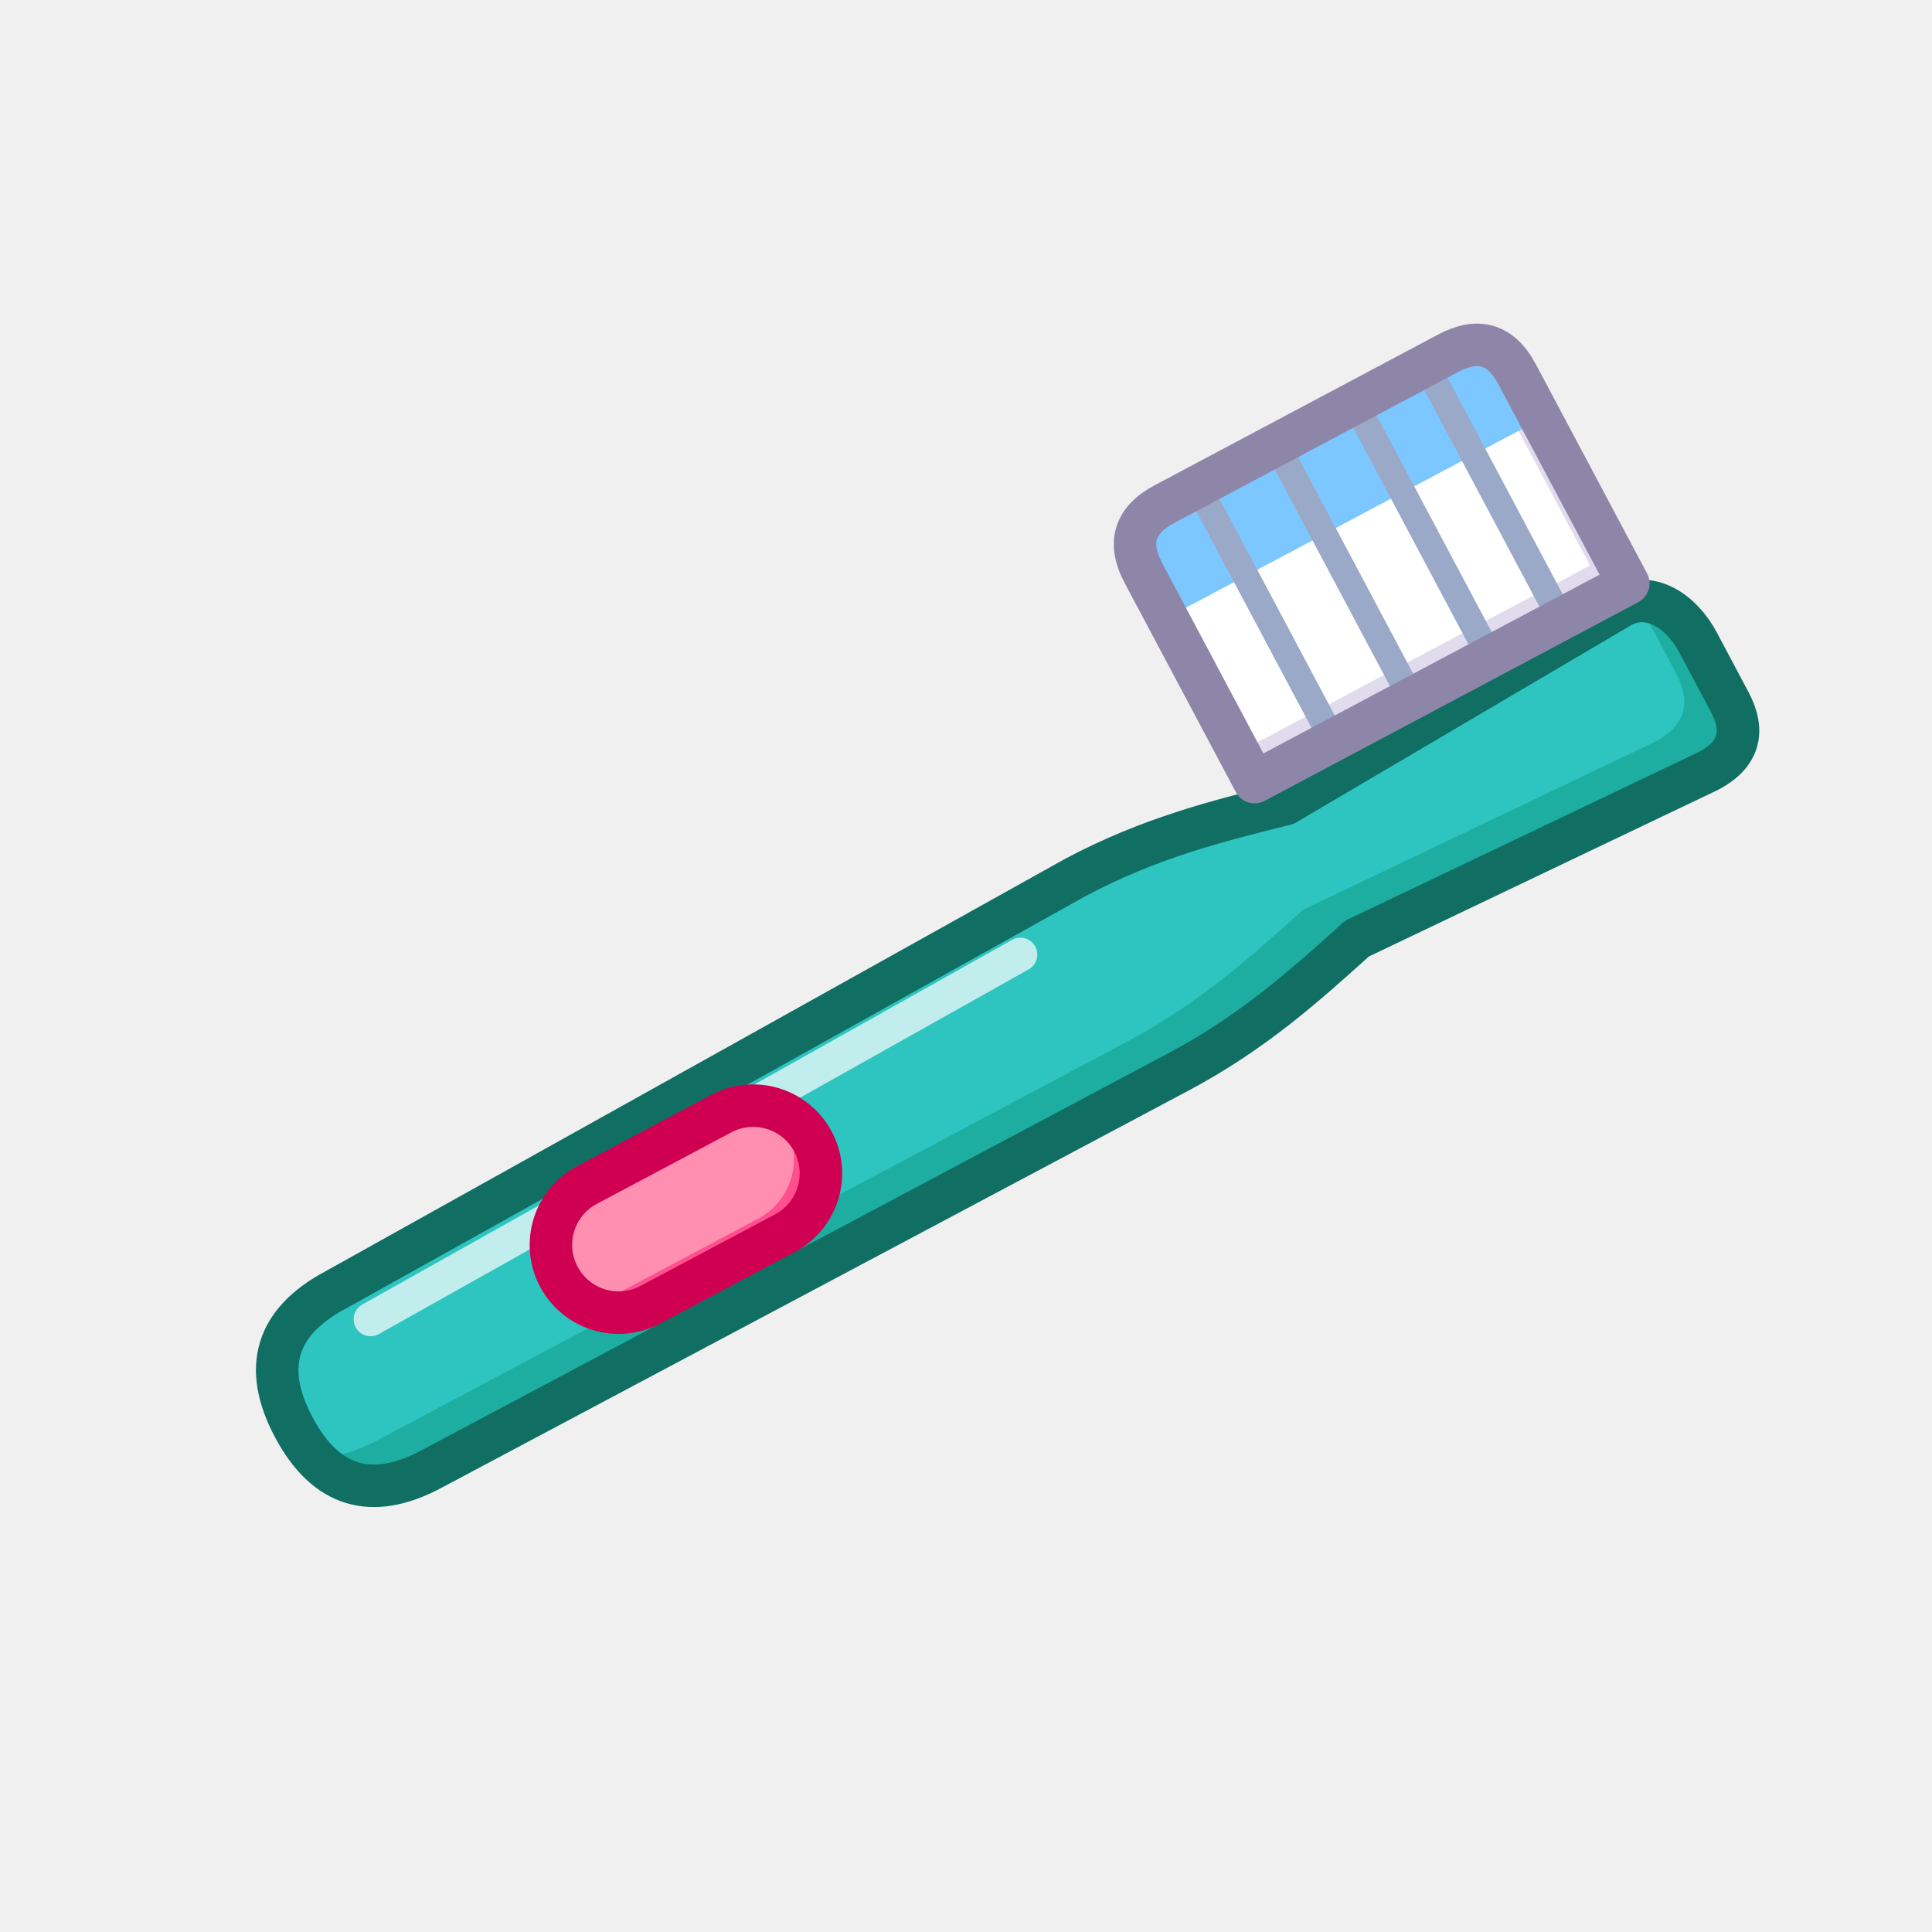
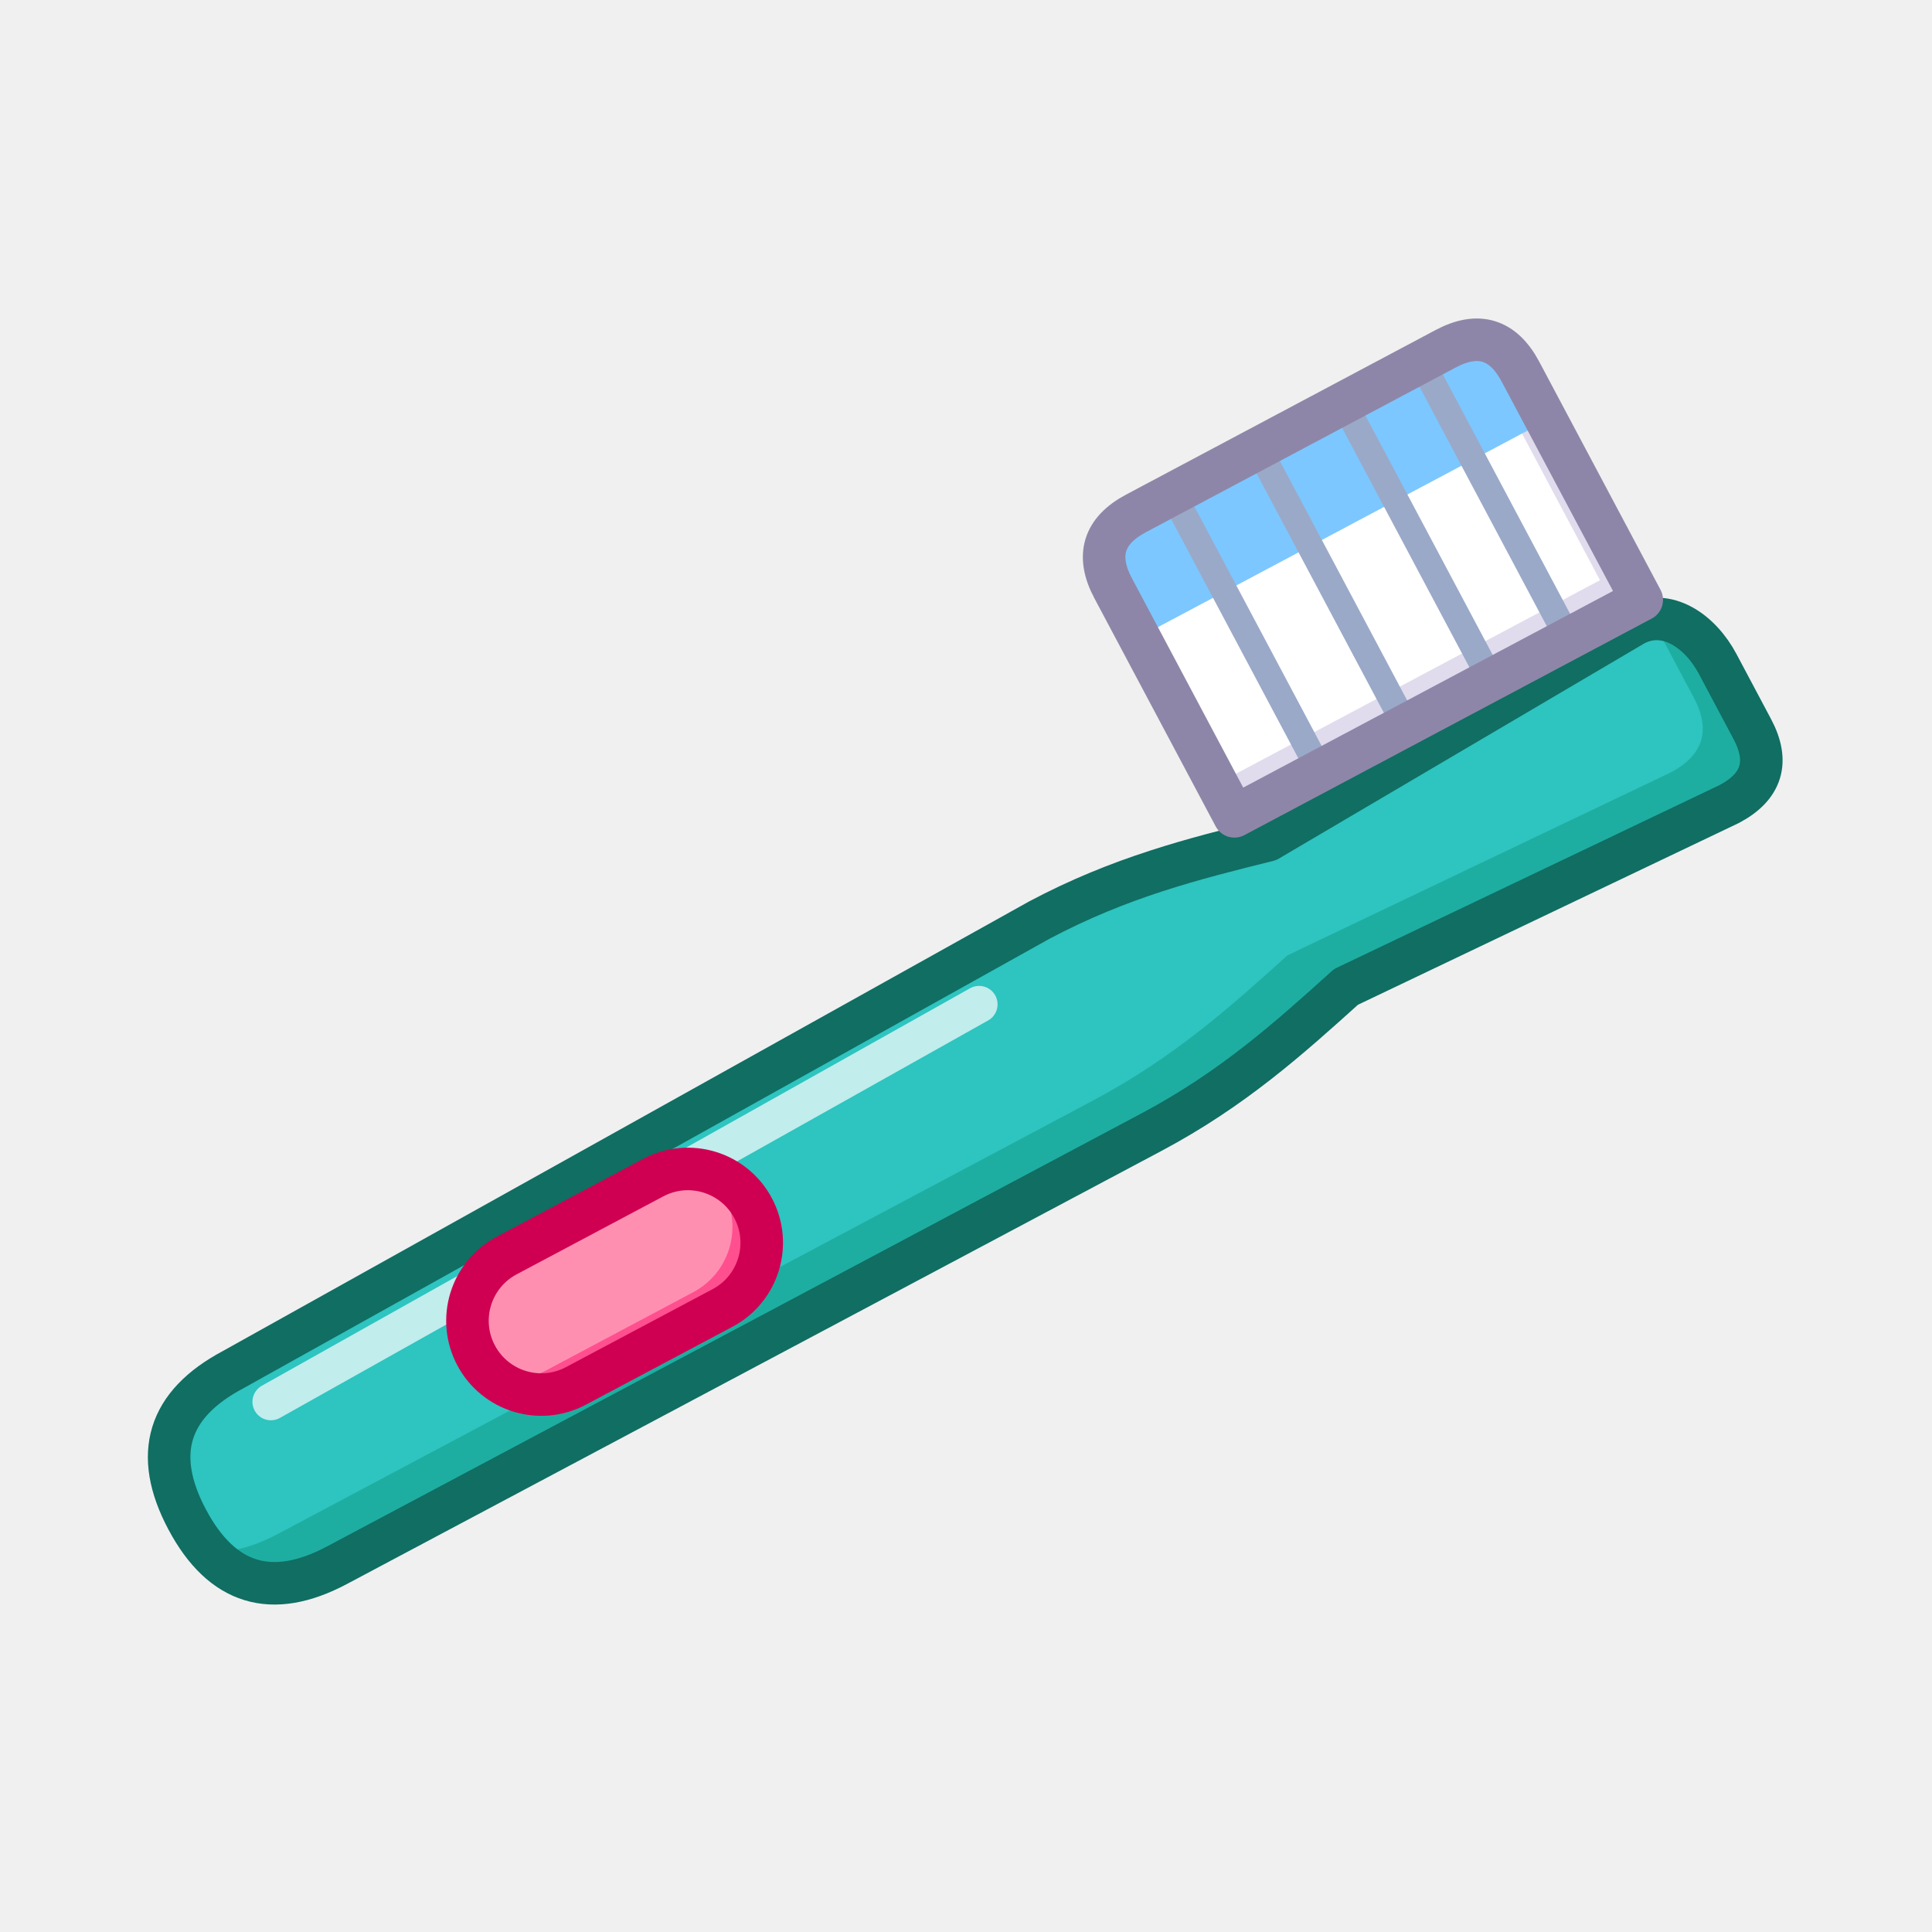
<svg xmlns="http://www.w3.org/2000/svg" viewBox="0 0 200 200" width="200" height="200">
  <defs>
    <clipPath id="c7f1605822">
      <path d="M-92,6 C-92,-2 -88,-6 -80,-6 L20,-8 C30,-8 38,-6 46,-4 L92,-6 C96,-6 98,-2 98,2 L98,10 C98,14 96,16 92,16 L46,14 C38,16 30,18 20,18 L-80,18 C-88,18 -92,14 -92,6 Z" />
    </clipPath>
    <clipPath id="c082aaa70f">
      <path d="M-48,-3 H-30 A8,8 0 0 1 -22,5 V5 A8,8 0 0 1 -30,13 H-48 A8,8 0 0 1 -56,5 V5 A8,8 0 0 1 -48,-3Z" />
    </clipPath>
    <clipPath id="c510d355cd">
      <path d="M44,-8 L44,-36 C44,-40 46,-42 50,-42 L88,-42 C92,-42 94,-40 94,-36 L94,-8 Z" />
    </clipPath>
  </defs>
-   <g transform="translate(100 100) scale(0.8763 0.8763) translate(-1 6)">
+   <g transform="translate(100 100) scale(0.9551 0.9551) translate(-6 11.5)">
    <g transform="rotate(-28)">
      <path d="M-92,6 C-92,-2 -88,-6 -80,-6 L20,-8 C30,-8 38,-6 46,-4 L92,-6 C96,-6 98,-2 98,2 L98,10 C98,14 96,16 92,16 L46,14 C38,16 30,18 20,18 L-80,18 C-88,18 -92,14 -92,6 Z" fill="#1EAEA1" />
      <g clip-path="url(#c7f1605822)">
        <path d="M-92,6 C-92,-2 -88,-6 -80,-6 L20,-8 C30,-8 38,-6 46,-4 L92,-6 C96,-6 98,-2 98,2 L98,10 C98,14 96,16 92,16 L46,14 C38,16 30,18 20,18 L-80,18 C-88,18 -92,14 -92,6 Z" fill="#2EC4C0" transform="translate(-4 -6)" />
      </g>
      <path d="M-78,-1 L10,-3" fill="none" stroke="#FFFFFF" stroke-width="4" stroke-linecap="round" stroke-linejoin="round" opacity="0.7" />
-       <path d="M-92,6 C-92,-2 -88,-6 -80,-6 L20,-8 C30,-8 38,-6 46,-4 L92,-6 C96,-6 98,-2 98,2 L98,10 C98,14 96,16 92,16 L46,14 C38,16 30,18 20,18 L-80,18 C-88,18 -92,14 -92,6 Z" fill="none" stroke="#106E63" stroke-width="5.02" stroke-linejoin="round" />
+       <path d="M-92,6 C-92,-2 -88,-6 -80,-6 L20,-8 C30,-8 38,-6 46,-4 L92,-6 C96,-6 98,-2 98,2 L98,10 C98,14 96,16 92,16 L46,14 C38,16 30,18 20,18 L-80,18 C-88,18 -92,14 -92,6 Z" fill="none" stroke="#106E63" stroke-width="4.61" stroke-linejoin="round" />
      <path d="M-48,-3 H-30 A8,8 0 0 1 -22,5 V5 A8,8 0 0 1 -30,13 H-48 A8,8 0 0 1 -56,5 V5 A8,8 0 0 1 -48,-3Z" fill="#FF4F8F" />
      <g clip-path="url(#c082aaa70f)">
        <path d="M-48,-3 H-30 A8,8 0 0 1 -22,5 V5 A8,8 0 0 1 -30,13 H-48 A8,8 0 0 1 -56,5 V5 A8,8 0 0 1 -48,-3Z" fill="#FF8FB1" transform="translate(-2 -3)" />
      </g>
-       <path d="M-48,-3 H-30 A8,8 0 0 1 -22,5 V5 A8,8 0 0 1 -30,13 H-48 A8,8 0 0 1 -56,5 V5 A8,8 0 0 1 -48,-3Z" fill="none" stroke="#CF0051" stroke-width="5.02" stroke-linejoin="round" />
+       <path d="M-48,-3 H-30 A8,8 0 0 1 -22,5 V5 A8,8 0 0 1 -30,13 H-48 A8,8 0 0 1 -56,5 V5 A8,8 0 0 1 -48,-3Z" fill="none" stroke="#CF0051" stroke-width="4.61" stroke-linejoin="round" />
      <path d="M44,-8 L44,-36 C44,-40 46,-42 50,-42 L88,-42 C92,-42 94,-40 94,-36 L94,-8 Z" fill="#E0DCED" />
      <g clip-path="url(#c510d355cd)">
        <path d="M44,-8 L44,-36 C44,-40 46,-42 50,-42 L88,-42 C92,-42 94,-40 94,-36 L94,-8 Z" fill="#FFFFFF" transform="translate(-3 -4)" />
      </g>
      <g clip-path="url(#c510d355cd)">
        <path d="M30,-60 L110,-60 L110,-30 L30,-30 Z" fill="#7CC7FF" />
-         <path d="M54.5,-41 L54.5,-9" fill="none" stroke="#9AA9C8" stroke-width="3.11" stroke-linecap="round" stroke-linejoin="round" />
-         <path d="M65,-41 L65,-9" fill="none" stroke="#9AA9C8" stroke-width="3.11" stroke-linecap="round" stroke-linejoin="round" />
-         <path d="M75.5,-41 L75.5,-9" fill="none" stroke="#9AA9C8" stroke-width="3.11" stroke-linecap="round" stroke-linejoin="round" />
-         <path d="M85,-41 L85,-9" fill="none" stroke="#9AA9C8" stroke-width="3.11" stroke-linecap="round" stroke-linejoin="round" />
+         <path d="M54.5,-41 L54.5,-9" fill="none" stroke="#9AA9C8" stroke-width="2.86" stroke-linecap="round" stroke-linejoin="round" />
+         <path d="M65,-41 L65,-9" fill="none" stroke="#9AA9C8" stroke-width="2.86" stroke-linecap="round" stroke-linejoin="round" />
+         <path d="M75.5,-41 L75.5,-9" fill="none" stroke="#9AA9C8" stroke-width="2.86" stroke-linecap="round" stroke-linejoin="round" />
+         <path d="M85,-41 L85,-9" fill="none" stroke="#9AA9C8" stroke-width="2.86" stroke-linecap="round" stroke-linejoin="round" />
      </g>
-       <path d="M44,-8 L44,-36 C44,-40 46,-42 50,-42 L88,-42 C92,-42 94,-40 94,-36 L94,-8 Z" fill="none" stroke="#8E86A8" stroke-width="5.02" stroke-linejoin="round" />
+       <path d="M44,-8 L44,-36 C44,-40 46,-42 50,-42 L88,-42 C92,-42 94,-40 94,-36 L94,-8 Z" fill="none" stroke="#8E86A8" stroke-width="4.61" stroke-linejoin="round" />
    </g>
  </g>
</svg>
